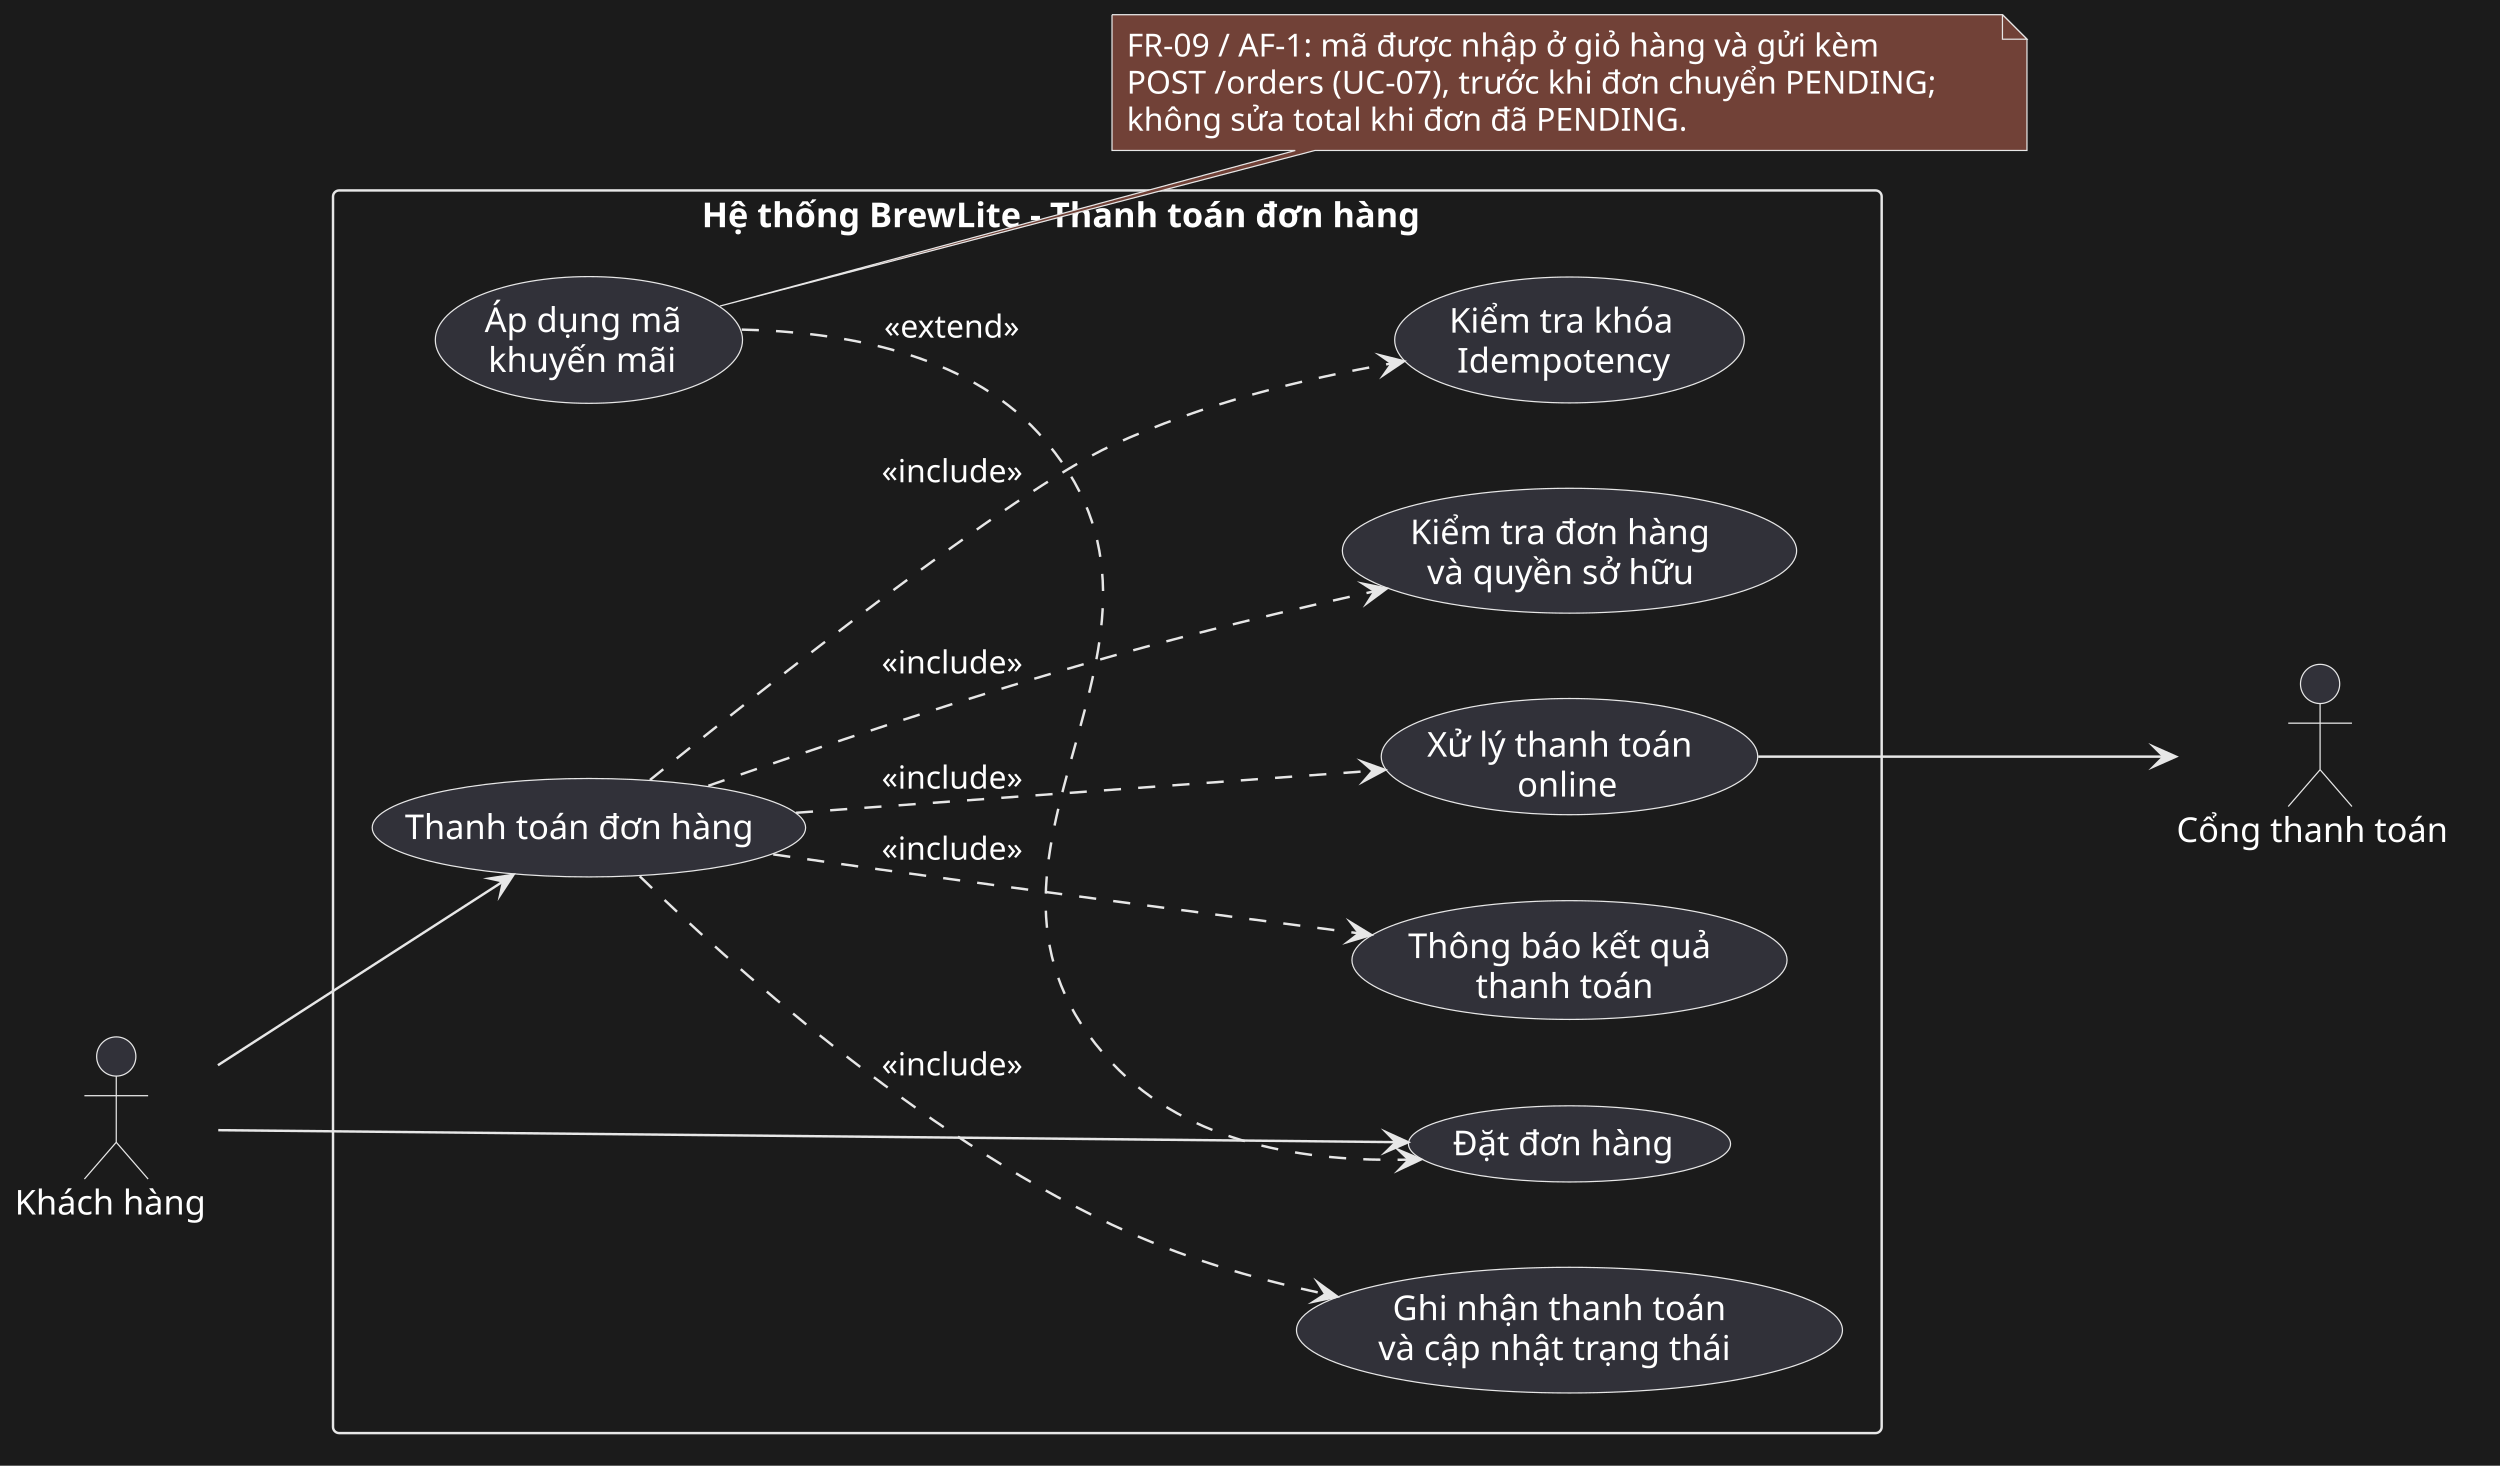
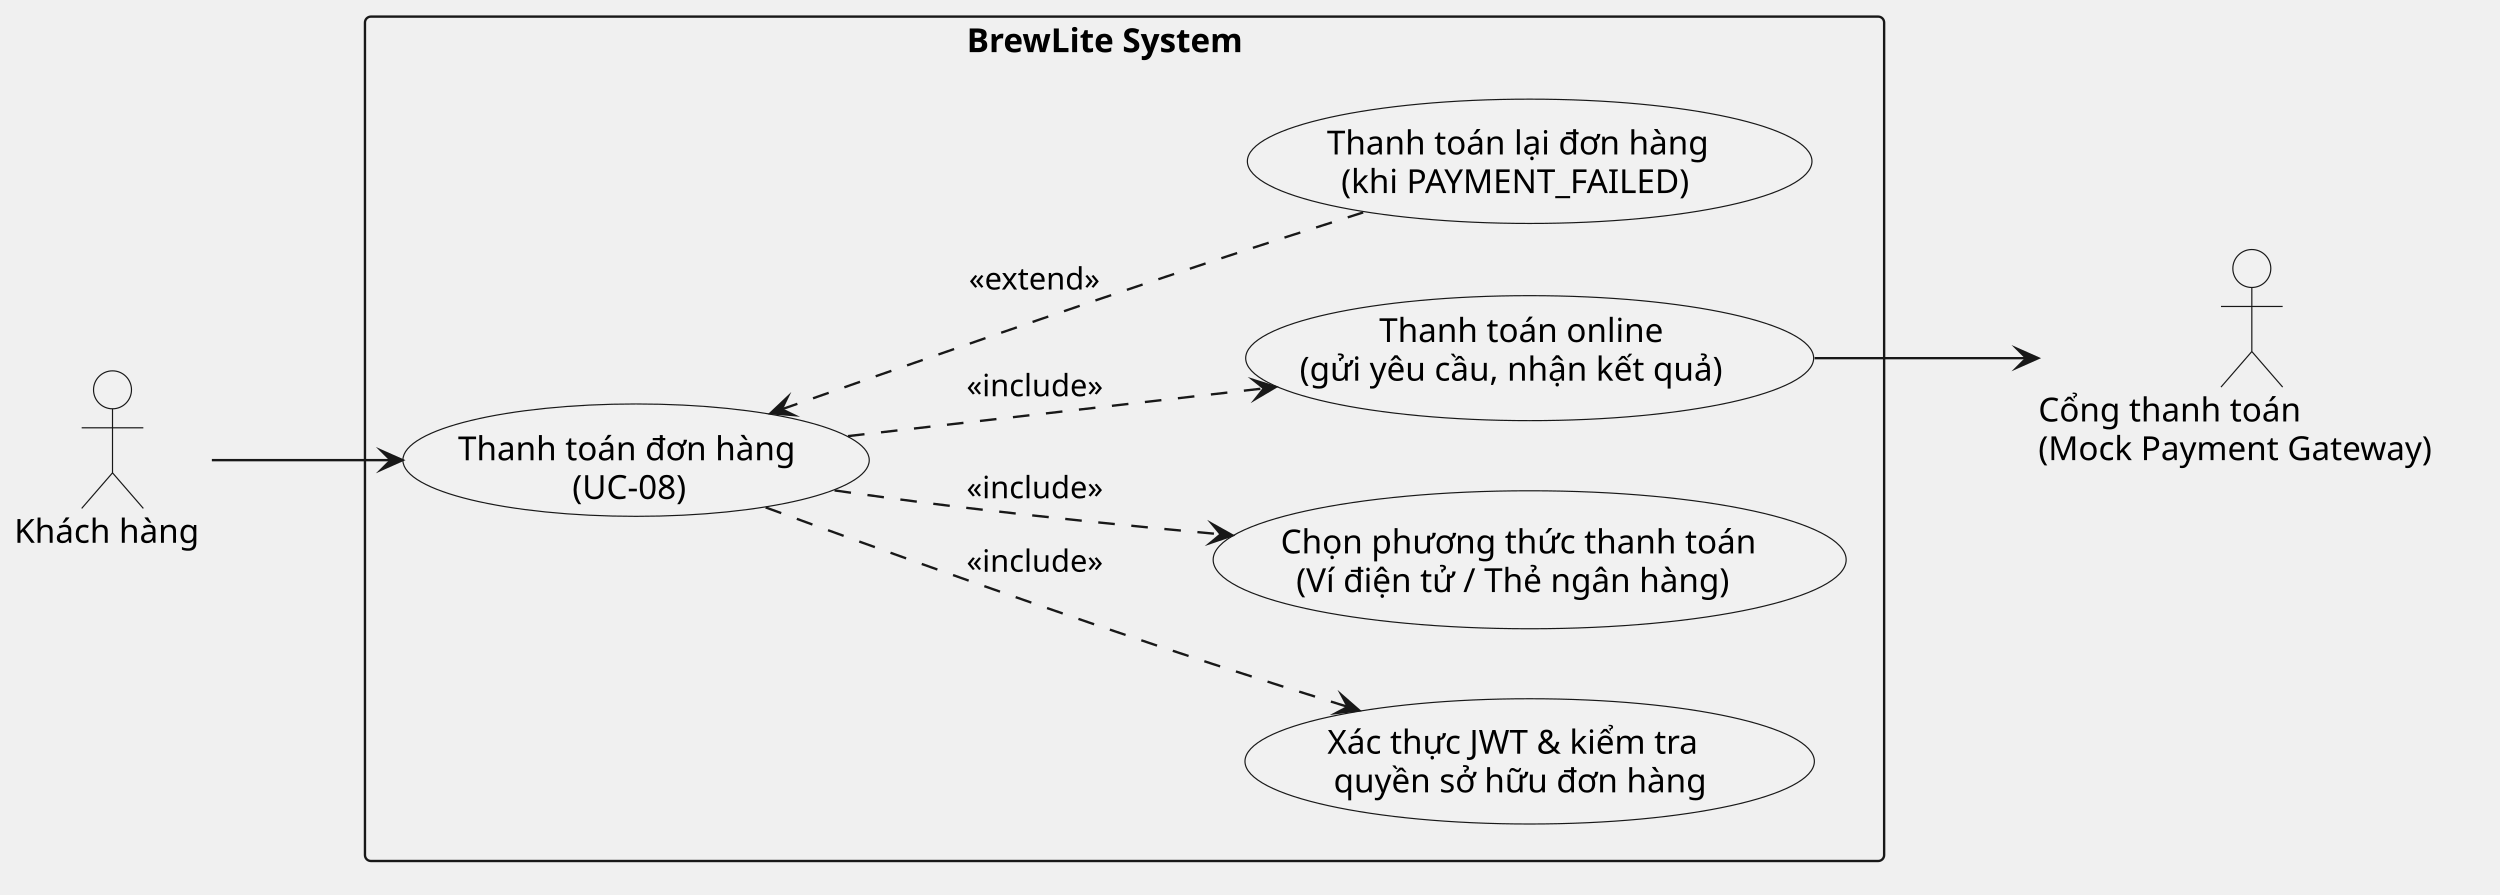
- <svg xmlns="http://www.w3.org/2000/svg" version="1.1" data-diagram-type="DESCRIPTION" style="width:1020px;height:598px;background:#1B1B1B;" width="1020px" height="598px" viewBox="0 0 1020 598" zoomAndPan="magnify" preserveAspectRatio="none" contentStyleType="text/css">
+ <svg xmlns="http://www.w3.org/2000/svg" version="1.1" data-diagram-type="DESCRIPTION" style="width:1054px;height:377px;background:#FFFFFF;" width="1054px" height="377px" viewBox="0 0 1054 377" zoomAndPan="magnify" preserveAspectRatio="none" contentStyleType="text/css">
  <defs />
  <g font-family="sans-serif" lengthAdjust="spacing">
-     <rect x="0" y="0" width="1020" height="598" fill="#1B1B1B" style="stroke:none;" />
-     <g class="cluster" data-qualified-name="H. th.ng BrewLite - Thanh to.n ..n h.ng" id="ent0003" data-source-line="8">
-       <rect x="135.87" y="77.7" width="631.85" height="507" fill="none" style="stroke:#E7E7E7;stroke-width:1;" rx="2.5" ry="2.5" />
-       <text x="286.321" y="92.695" fill="#FFF" font-size="14" textLength="330.948" font-weight="700">Hệ thống BrewLite - Thanh toán đơn hàng</text>
+     <g class="cluster" data-qualified-name="BrewLite System" id="ent0003" data-source-line="10">
+       <rect x="153.87" y="7" width="640.48" height="356" fill="none" style="stroke:#181818;stroke-width:1;" rx="2.5" ry="2.5" />
+       <text x="407.559" y="21.995" fill="#000" font-size="14" textLength="133.103" font-weight="700">BrewLite System</text>
    </g>
-     <g class="entity" data-qualified-name="H. th.ng BrewLite - Thanh to.n ..n h.ng.UC_07" id="ent0004" data-source-line="10">
-       <ellipse cx="640.354" cy="466.703" rx="65.714" ry="15.543" fill="#313139" style="stroke:#E7E7E7;stroke-width:0.5;" />
-       <text x="592.677" y="471.351" fill="#FFF" font-size="14" textLength="95.354">Đặt đơn hàng</text>
+     <g class="entity" data-qualified-name="BrewLite System.UC_08" id="ent0004" data-source-line="11">
+       <ellipse cx="268.166" cy="193.999" rx="98.306" ry="23.689" fill="#F1F1F1" style="stroke:#181818;stroke-width:0.5;" />
+       <text x="193.094" y="194.05" fill="#000" font-size="14" textLength="150.145">Thanh toán đơn hàng</text>
+       <text x="241.26" y="210.347" fill="#000" font-size="14" textLength="53.813">(UC-08)</text>
    </g>
-     <g class="entity" data-qualified-name="H. th.ng BrewLite - Thanh to.n ..n h.ng.UC_08" id="ent0005" data-source-line="12">
-       <ellipse cx="240.275" cy="337.703" rx="88.415" ry="20.083" fill="#313139" style="stroke:#E7E7E7;stroke-width:0.5;" />
-       <text x="165.203" y="342.351" fill="#FFF" font-size="14" textLength="150.145">Thanh toán đơn hàng</text>
+     <g class="entity" data-qualified-name="BrewLite System.UC_08c" id="ent0005" data-source-line="14">
+       <ellipse cx="644.908" cy="320.996" rx="120.028" ry="26.406" fill="#F1F1F1" style="stroke:#181818;stroke-width:0.5;" />
+       <text x="559.626" y="317.764" fill="#000" font-size="14" textLength="170.563">Xác thực JWT &amp; kiểm tra</text>
+       <text x="562.234" y="334.061" fill="#000" font-size="14" textLength="165.348">quyền sở hữu đơn hàng</text>
    </g>
-     <g class="entity" data-qualified-name="H. th.ng BrewLite - Thanh to.n ..n h.ng.UC_09" id="ent0006" data-source-line="14">
-       <ellipse cx="240.28" cy="138.704" rx="62.67" ry="25.854" fill="#313139" style="stroke:#E7E7E7;stroke-width:0.5;" />
-       <text x="197.73" y="135.479" fill="#FFF" font-size="14" textLength="85.101">Áp dụng mã</text>
-       <text x="199.189" y="151.775" fill="#FFF" font-size="14" textLength="82.182">khuyến mãi</text>
+     <g class="entity" data-qualified-name="BrewLite System.UC_08b" id="ent0006" data-source-line="15">
+       <ellipse cx="644.905" cy="235.997" rx="133.435" ry="29.087" fill="#F1F1F1" style="stroke:#181818;stroke-width:0.5;" />
+       <text x="539.919" y="233.313" fill="#000" font-size="14" textLength="209.973">Chọn phương thức thanh toán</text>
+       <text x="546.458" y="249.61" fill="#000" font-size="14" textLength="196.896">(Ví điện tử / Thẻ ngân hàng)</text>
    </g>
-     <g class="entity" data-qualified-name="H. th.ng BrewLite - Thanh to.n ..n h.ng.UC_08a" id="ent0007" data-source-line="16">
-       <ellipse cx="640.349" cy="308.696" rx="76.809" ry="23.706" fill="#313139" style="stroke:#E7E7E7;stroke-width:0.5;" />
-       <text x="582.257" y="308.72" fill="#FFF" font-size="14" textLength="116.184">Xử lý thanh toán</text>
-       <text x="618.997" y="325.017" fill="#FFF" font-size="14" textLength="42.704">online</text>
+     <g class="entity" data-qualified-name="BrewLite System.UC_08a" id="ent0007" data-source-line="16">
+       <ellipse cx="644.909" cy="150.996" rx="119.729" ry="26.346" fill="#F1F1F1" style="stroke:#181818;stroke-width:0.5;" />
+       <text x="581.478" y="144.195" fill="#000" font-size="14" textLength="126.861">Thanh toán online</text>
+       <text x="547.937" y="160.491" fill="#000" font-size="14" textLength="193.942">(gửi yêu cầu, nhận kết quả)</text>
    </g>
-     <g class="entity" data-qualified-name="H. th.ng BrewLite - Thanh to.n ..n h.ng.UC_08b" id="ent0008" data-source-line="18">
-       <ellipse cx="640.346" cy="224.695" rx="92.666" ry="25.475" fill="#313139" style="stroke:#E7E7E7;stroke-width:0.5;" />
-       <text x="575.329" y="222.015" fill="#FFF" font-size="14" textLength="130.033">Kiểm tra đơn hàng</text>
-       <text x="582.233" y="238.312" fill="#FFF" font-size="14" textLength="116.225">và quyền sở hữu</text>
+     <g class="entity" data-qualified-name="BrewLite System.UC_08d" id="ent0008" data-source-line="19">
+       <ellipse cx="644.908" cy="68.004" rx="119.018" ry="26.204" fill="#F1F1F1" style="stroke:#181818;stroke-width:0.5;" />
+       <text x="559.431" y="65.111" fill="#000" font-size="14" textLength="170.953">Thanh toán lại đơn hàng</text>
+       <text x="565.433" y="81.408" fill="#000" font-size="14" textLength="158.949">(khi PAYMENT_FAILED)</text>
    </g>
-     <g class="entity" data-qualified-name="H. th.ng BrewLite - Thanh to.n ..n h.ng.UC_08c" id="ent0009" data-source-line="20">
-       <ellipse cx="640.346" cy="138.702" rx="71.316" ry="25.682" fill="#313139" style="stroke:#E7E7E7;stroke-width:0.5;" />
-       <text x="591.261" y="135.723" fill="#FFF" font-size="14" textLength="98.171">Kiểm tra khóa</text>
-       <text x="594.508" y="152.02" fill="#FFF" font-size="14" textLength="91.677">Idempotency</text>
+     <g class="entity" data-qualified-name="Customer" id="ent0001" data-source-line="7">
+       <ellipse cx="47.433" cy="164.35" rx="8" ry="8" fill="#F1F1F1" style="stroke:#181818;stroke-width:0.5;" />
+       <path d="M47.433,172.35 L47.433,199.35 M34.433,180.35 L60.433,180.35 M47.433,199.35 L34.433,214.35 M47.433,199.35 L60.433,214.35" style="stroke:#181818;stroke-width:0.5;" fill="none" />
+       <text x="6" y="228.845" fill="#000" font-size="14" textLength="82.865">Khách hàng</text>
    </g>
-     <g class="entity" data-qualified-name="H. th.ng BrewLite - Thanh to.n ..n h.ng.UC_08d" id="ent0010" data-source-line="22">
-       <ellipse cx="640.346" cy="542.695" rx="111.376" ry="25.635" fill="#313139" style="stroke:#E7E7E7;stroke-width:0.5;" />
-       <text x="568.169" y="538.607" fill="#FFF" font-size="14" textLength="144.354">Ghi nhận thanh toán</text>
-       <text x="562.318" y="554.904" fill="#FFF" font-size="14" textLength="156.058">và cập nhật trạng thái</text>
+     <g class="entity" data-qualified-name="PaymentGateway" id="ent0002" data-source-line="8">
+       <ellipse cx="949.369" cy="113.2" rx="8" ry="8" fill="#F1F1F1" style="stroke:#181818;stroke-width:0.5;" />
+       <path d="M949.369,121.2 L949.369,148.2 M936.369,129.2 L962.369,129.2 M949.369,148.2 L936.369,163.2 M949.369,148.2 L962.369,163.2" style="stroke:#181818;stroke-width:0.5;" fill="none" />
+       <text x="859.35" y="177.695" fill="#000" font-size="14" textLength="117.195">Cổng thanh toán</text>
+       <text x="859.35" y="193.992" fill="#000" font-size="14" textLength="180.038">(Mock Payment Gateway)</text>
    </g>
-     <g class="entity" data-qualified-name="H. th.ng BrewLite - Thanh to.n ..n h.ng.UC_08e" id="ent0011" data-source-line="24">
-       <ellipse cx="640.352" cy="391.698" rx="88.762" ry="24.228" fill="#313139" style="stroke:#E7E7E7;stroke-width:0.5;" />
-       <text x="574.512" y="390.892" fill="#FFF" font-size="14" textLength="131.681">Thông báo kết quả</text>
-       <text x="602.03" y="407.189" fill="#FFF" font-size="14" textLength="76.645">thanh toán</text>
+     <g class="link" data-entity-1="ent0001" data-entity-2="ent0004" id="lnk9" data-source-line="22" data-link-type="dependency">
+       <path d="M89.32,194 C112.07,194 136.44,194 164.73,194" style="stroke:#181818;stroke-width:1;" fill="none" id="Customer-to-UC_08" />
+       <polygon points="169.73,194,160.73,190,164.73,194,160.73,198,169.73,194" fill="#181818" style="stroke:#181818;stroke-width:1;stroke-linejoin:miter;stroke-miterlimit:10;" />
    </g>
-     <g class="entity" data-qualified-name="Customer" id="ent0001" data-source-line="5">
-       <ellipse cx="47.433" cy="431.05" rx="8" ry="8" fill="#313139" style="stroke:#E7E7E7;stroke-width:0.5;" />
-       <path d="M47.433,439.05 L47.433,466.05 M34.433,447.05 L60.433,447.05 M47.433,466.05 L34.433,481.05 M47.433,466.05 L60.433,481.05" style="stroke:#E7E7E7;stroke-width:0.5;" fill="none" />
-       <text x="6" y="495.545" fill="#FFF" font-size="14" textLength="82.865">Khách hàng</text>
+     <g class="link" data-entity-1="ent0004" data-entity-2="ent0005" id="lnk10" data-source-line="24" data-link-type="dependency">
+       <path d="M322.79,213.93 C371.71,231.89 446.12,258.69 511.48,280 C531.39,286.49 548.283,291.832 568.223,298.002" style="stroke:#181818;stroke-width:1;stroke-dasharray:7,7;" fill="none" id="UC_08-to-UC_08c" />
+       <polygon points="573,299.48,565.585,292.998,568.223,298.002,563.22,300.641,573,299.48" fill="#181818" style="stroke:#181818;stroke-width:1;stroke-linejoin:miter;stroke-miterlimit:10;" />
+       <text x="407.48" y="241.067" fill="#000" font-size="13" textLength="63.007">«include»</text>
    </g>
-     <g class="entity" data-qualified-name="PaymentGateway" id="ent0002" data-source-line="6">
-       <ellipse cx="946.598" cy="279.05" rx="8" ry="8" fill="#313139" style="stroke:#E7E7E7;stroke-width:0.5;" />
-       <path d="M946.598,287.05 L946.598,314.05 M933.598,295.05 L959.598,295.05 M946.598,314.05 L933.598,329.05 M946.598,314.05 L959.598,329.05" style="stroke:#E7E7E7;stroke-width:0.5;" fill="none" />
-       <text x="888" y="343.545" fill="#FFF" font-size="14" textLength="117.195">Cổng thanh toán</text>
+     <g class="link" data-entity-1="ent0004" data-entity-2="ent0006" id="lnk11" data-source-line="25" data-link-type="dependency">
+       <path d="M351.85,206.76 C369.84,209.33 388.78,211.89 406.48,214 C443.17,218.37 478.151,221.913 514.651,225.263" style="stroke:#181818;stroke-width:1;stroke-dasharray:7,7;" fill="none" id="UC_08-to-UC_08b" />
+       <polygon points="519.63,225.72,511.033,220.914,514.651,225.263,510.302,228.881,519.63,225.72" fill="#181818" style="stroke:#181818;stroke-width:1;stroke-linejoin:miter;stroke-miterlimit:10;" />
+       <text x="407.48" y="210.067" fill="#000" font-size="13" textLength="63.007">«include»</text>
    </g>
-     <g class="entity" data-qualified-name="GMN15" id="ent0016" data-source-line="32">
-       <path d="M453.7,6 L453.7,61.398 A0,0 0 0 0 453.7,61.398 L528.47,61.398 L293.73,124.87 L536.47,61.398 L827.001,61.398 A0,0 0 0 0 827.001,61.398 L827.001,16 L817.001,6 L453.7,6 A0,0 0 0 0 453.7,6" style="stroke:#E7E7E7;stroke-width:0.5;" fill="#714137" />
-       <path d="M817.001,6 L817.001,16 L827.001,16 L817.001,6" style="stroke:#E7E7E7;stroke-width:0.5;" fill="#714137" />
-       <text x="459.7" y="23.067" fill="#FFF" font-size="13" textLength="330.63">FR-09 / AF-1: mã được nhập ở giỏ hàng và gửi kèm</text>
-       <text x="459.7" y="38.2" fill="#FFF" font-size="13" textLength="352.301">POST /orders (UC-07), trước khi đơn chuyển PENDING;</text>
-       <text x="459.7" y="53.333" fill="#FFF" font-size="13" textLength="241.306">không sửa total khi đơn đã PENDING.</text>
+     <g class="link" data-entity-1="ent0004" data-entity-2="ent0007" id="lnk12" data-source-line="26" data-link-type="dependency">
+       <path d="M357.51,183.86 C411.49,177.67 475.913,170.28 532.863,163.74" style="stroke:#181818;stroke-width:1;stroke-dasharray:7,7;" fill="none" id="UC_08-to-UC_08a" />
+       <polygon points="537.83,163.17,528.432,160.223,532.863,163.74,529.345,168.171,537.83,163.17" fill="#181818" style="stroke:#181818;stroke-width:1;stroke-linejoin:miter;stroke-miterlimit:10;" />
+       <text x="407.48" y="167.067" fill="#000" font-size="13" textLength="63.007">«include»</text>
    </g>
-     <g class="link" data-entity-1="ent0001" data-entity-2="ent0004" id="lnk12" data-source-line="27" data-link-type="dependency">
-       <path d="M89.05,461.11 C189.83,462.14 447.04,464.749 569.53,465.989" style="stroke:#E7E7E7;stroke-width:1;" fill="none" id="Customer-to-UC_07" />
-       <polygon points="574.53,466.04,565.571,461.949,569.53,465.989,565.49,469.949,574.53,466.04" fill="#E7E7E7" style="stroke:#E7E7E7;stroke-width:1;stroke-linejoin:miter;stroke-miterlimit:10;" />
+     <g class="link" data-entity-1="ent0004" data-entity-2="ent0008" id="lnk14" data-source-line="28" data-link-type="dependency">
+       <path d="M329.565,172.566 C378.585,155.266 447.25,131.31 511.48,110 C531.97,103.2 554.32,96.02 574.72,89.56" style="stroke:#181818;stroke-width:1;stroke-dasharray:7,7;" fill="none" id="UC_08-backto-UC_08d" />
+       <polygon points="324.85,174.23,334.668,175.007,329.565,172.566,332.006,167.463,324.85,174.23" fill="#181818" style="stroke:#181818;stroke-width:1;stroke-linejoin:miter;stroke-miterlimit:10;" />
+       <text x="408.48" y="122.067" fill="#000" font-size="13" textLength="61.185">«extend»</text>
    </g>
-     <g class="link" data-entity-1="ent0001" data-entity-2="ent0005" id="lnk13" data-source-line="28" data-link-type="dependency">
-       <path d="M88.91,434.61 C125.01,411.34 172.848,380.519 205.268,359.619" style="stroke:#E7E7E7;stroke-width:1;" fill="none" id="Customer-to-UC_08" />
-       <polygon points="209.47,356.91,199.738,358.425,205.268,359.619,204.073,365.148,209.47,356.91" fill="#E7E7E7" style="stroke:#E7E7E7;stroke-width:1;stroke-linejoin:miter;stroke-miterlimit:10;" />
-     </g>
-     <g class="link" data-entity-1="ent0006" data-entity-2="ent0004" id="lnk14" data-source-line="30" data-link-type="dependency">
-       <path d="M302.62,134.48 C342.91,135.29 393.57,143.76 423.7,176.7 C501.31,261.56 374.84,349.99 453.7,433.7 C485.35,467.3 533.451,474.003 574.771,473.153" style="stroke:#E7E7E7;stroke-width:1;stroke-dasharray:7,7;" fill="none" id="UC_09-to-UC_07" />
-       <polygon points="579.77,473.05,570.69,469.236,574.771,473.153,570.854,477.234,579.77,473.05" fill="#E7E7E7" style="stroke:#E7E7E7;stroke-width:1;stroke-linejoin:miter;stroke-miterlimit:10;" />
-       <text x="360.7" y="137.767" fill="#FFF" font-size="13" textLength="61.185">«extend»</text>
-     </g>
-     <g class="link" data-entity-1="ent0005" data-entity-2="ent0008" id="lnk18" data-source-line="37" data-link-type="dependency">
-       <path d="M288.99,320.6 C331.79,305.59 396.49,283.72 453.7,267.7 C490.33,257.44 526.638,248.802 560.888,241.212" style="stroke:#E7E7E7;stroke-width:1;stroke-dasharray:7,7;" fill="none" id="UC_08-to-UC_08b" />
-       <polygon points="565.77,240.13,556.118,238.172,560.888,241.212,557.849,245.982,565.77,240.13" fill="#E7E7E7" style="stroke:#E7E7E7;stroke-width:1;stroke-linejoin:miter;stroke-miterlimit:10;" />
-       <text x="359.7" y="274.767" fill="#FFF" font-size="13" textLength="63.007">«include»</text>
-     </g>
-     <g class="link" data-entity-1="ent0005" data-entity-2="ent0009" id="lnk19" data-source-line="38" data-link-type="dependency">
-       <path d="M265.17,318.23 C311.65,280.67 413.26,200.27 453.7,181.7 C491.28,164.44 531.495,154.644 567.855,148.264" style="stroke:#E7E7E7;stroke-width:1;stroke-dasharray:7,7;" fill="none" id="UC_08-to-UC_08c" />
-       <polygon points="572.78,147.4,563.224,145.016,567.855,148.264,564.607,152.895,572.78,147.4" fill="#E7E7E7" style="stroke:#E7E7E7;stroke-width:1;stroke-linejoin:miter;stroke-miterlimit:10;" />
-       <text x="359.7" y="196.767" fill="#FFF" font-size="13" textLength="63.007">«include»</text>
-     </g>
-     <g class="link" data-entity-1="ent0005" data-entity-2="ent0007" id="lnk20" data-source-line="39" data-link-type="dependency">
-       <path d="M324.73,331.62 C395.74,326.45 491.813,319.443 560.073,314.473" style="stroke:#E7E7E7;stroke-width:1;stroke-dasharray:7,7;" fill="none" id="UC_08-to-UC_08a" />
-       <polygon points="565.06,314.11,555.793,310.774,560.073,314.473,556.374,318.753,565.06,314.11" fill="#E7E7E7" style="stroke:#E7E7E7;stroke-width:1;stroke-linejoin:miter;stroke-miterlimit:10;" />
-       <text x="359.7" y="321.767" fill="#FFF" font-size="13" textLength="63.007">«include»</text>
-     </g>
-     <g class="link" data-entity-1="ent0005" data-entity-2="ent0010" id="lnk21" data-source-line="40" data-link-type="dependency">
-       <path d="M261.01,357.52 C296.4,391.87 374.37,462.4 453.7,499.7 C482.29,513.15 510.492,521.49 540.752,527.99" style="stroke:#E7E7E7;stroke-width:1;stroke-dasharray:7,7;" fill="none" id="UC_08-to-UC_08d" />
-       <polygon points="545.64,529.04,537.681,523.239,540.752,527.99,536.001,531.061,545.64,529.04" fill="#E7E7E7" style="stroke:#E7E7E7;stroke-width:1;stroke-linejoin:miter;stroke-miterlimit:10;" />
-       <text x="359.7" y="438.767" fill="#FFF" font-size="13" textLength="63.007">«include»</text>
-     </g>
-     <g class="link" data-entity-1="ent0005" data-entity-2="ent0011" id="lnk22" data-source-line="41" data-link-type="dependency">
-       <path d="M315.48,348.59 C329.82,350.65 344.72,352.77 358.7,354.7 C426.36,364.06 498.331,373.517 554.511,380.797" style="stroke:#E7E7E7;stroke-width:1;stroke-dasharray:7,7;" fill="none" id="UC_08-to-UC_08e" />
-       <polygon points="559.47,381.44,551.059,376.317,554.511,380.797,550.031,384.25,559.47,381.44" fill="#E7E7E7" style="stroke:#E7E7E7;stroke-width:1;stroke-linejoin:miter;stroke-miterlimit:10;" />
-       <text x="359.7" y="350.767" fill="#FFF" font-size="13" textLength="63.007">«include»</text>
-     </g>
-     <g class="link" data-entity-1="ent0007" data-entity-2="ent0002" id="lnk23" data-source-line="43" data-link-type="dependency">
-       <path d="M717.34,308.7 C770.14,308.7 834.43,308.7 882.76,308.7" style="stroke:#E7E7E7;stroke-width:1;" fill="none" id="UC_08a-to-PaymentGateway" />
-       <polygon points="887.76,308.7,878.76,304.7,882.76,308.7,878.76,312.7,887.76,308.7" fill="#E7E7E7" style="stroke:#E7E7E7;stroke-width:1;stroke-linejoin:miter;stroke-miterlimit:10;" />
+     <g class="link" data-entity-1="ent0007" data-entity-2="ent0002" id="lnk15" data-source-line="30" data-link-type="dependency">
+       <path d="M765.02,151 C796.43,151 824.77,151 854.29,151" style="stroke:#181818;stroke-width:1;" fill="none" id="UC_08a-to-PaymentGateway" />
+       <polygon points="859.29,151,850.29,147,854.29,151,850.29,155,859.29,151" fill="#181818" style="stroke:#181818;stroke-width:1;stroke-linejoin:miter;stroke-miterlimit:10;" />
    </g>
  </g>
</svg>
